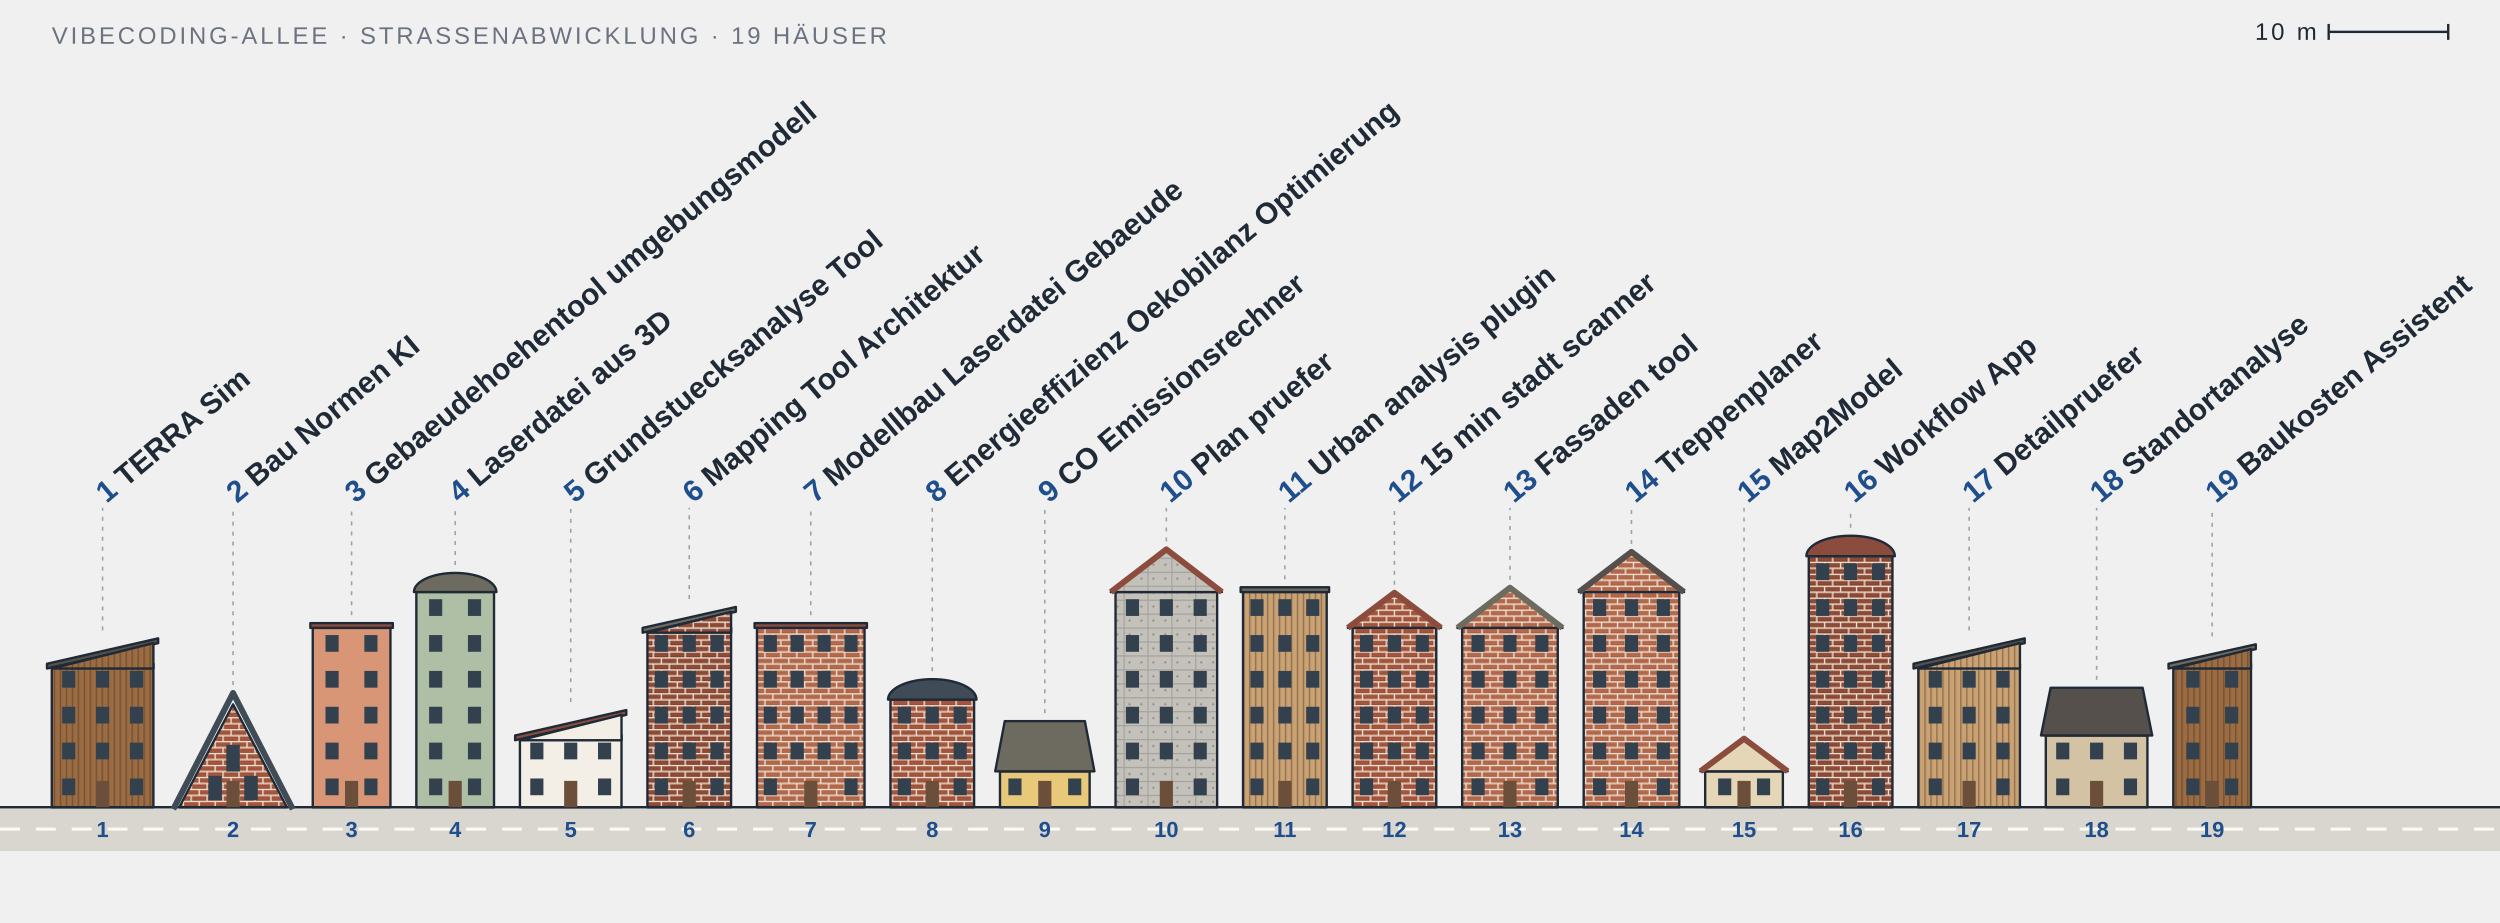
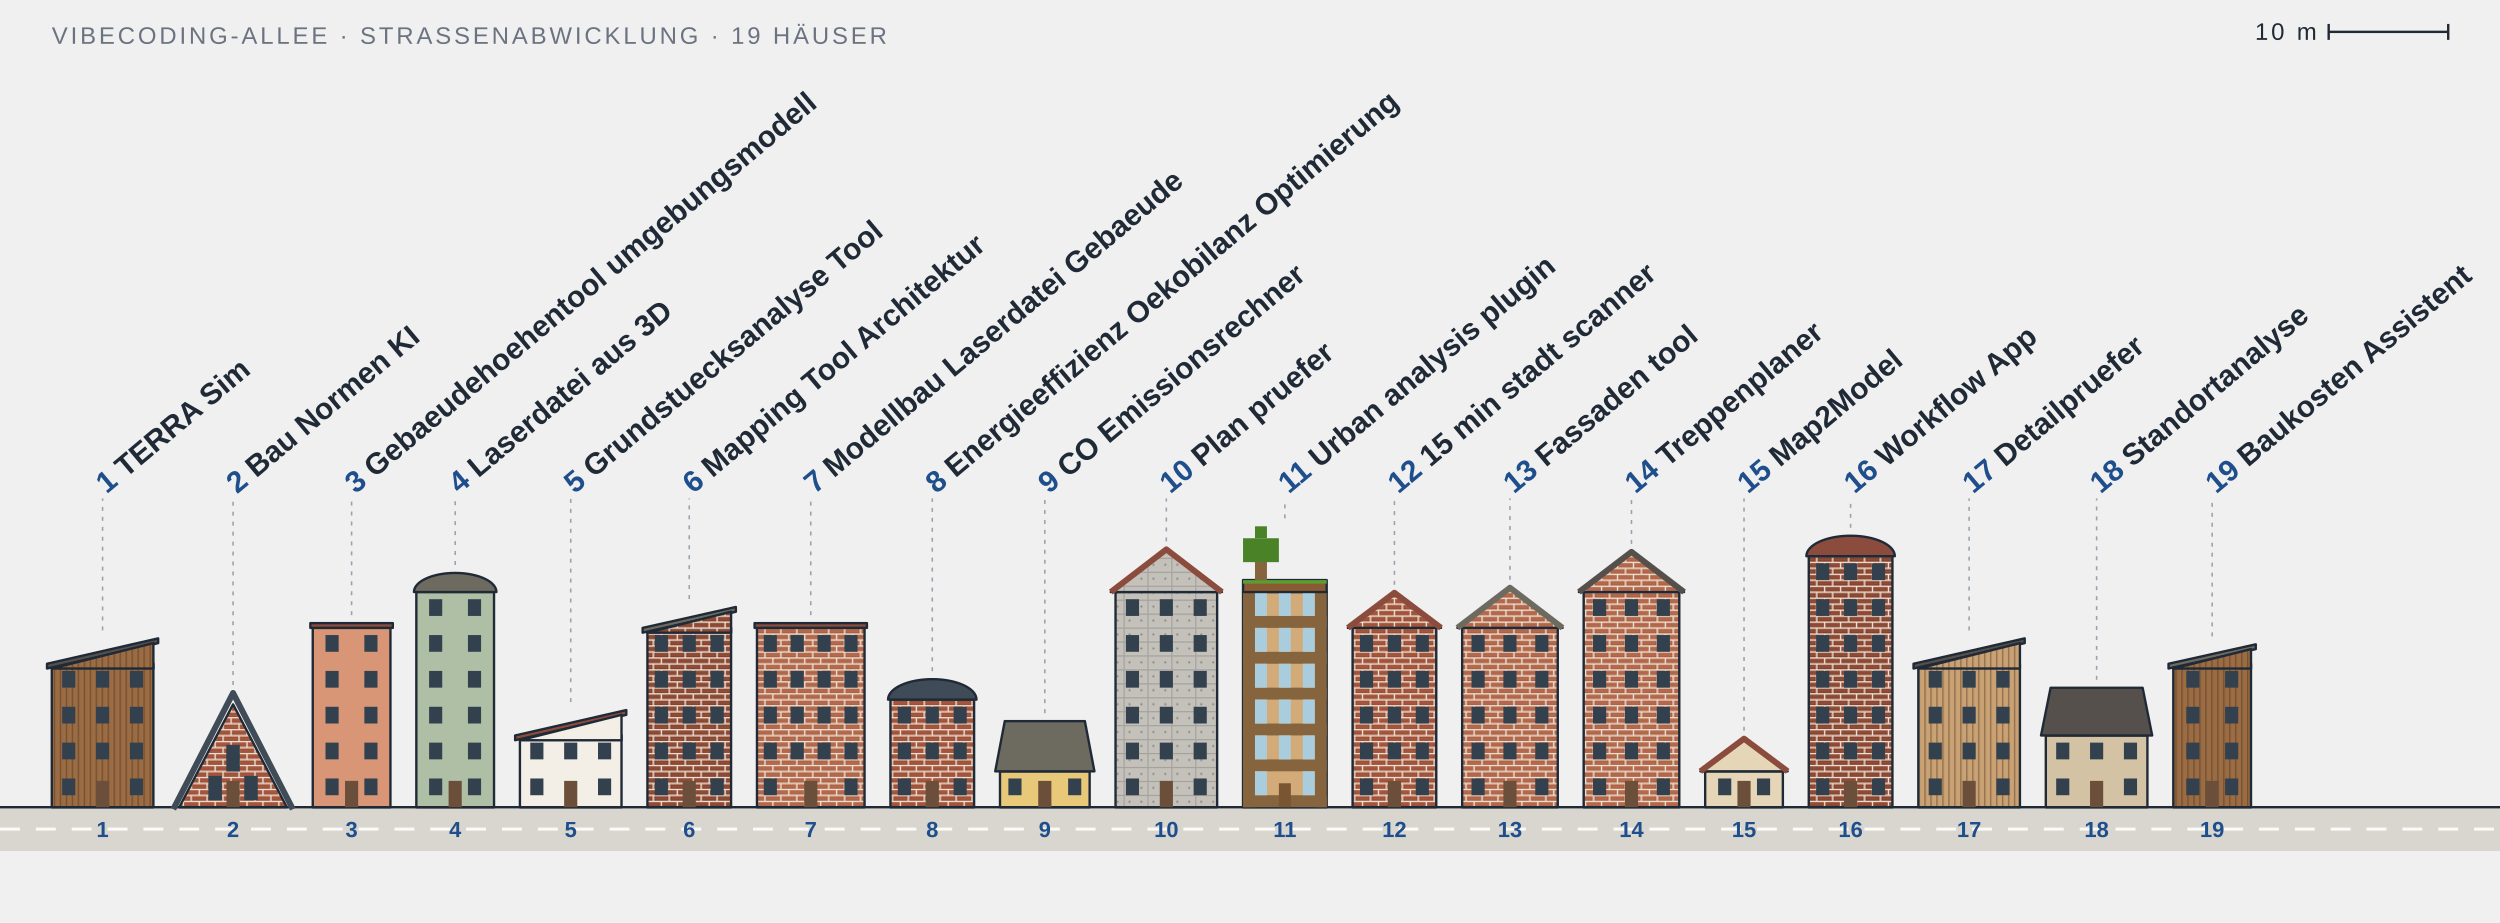
<svg xmlns="http://www.w3.org/2000/svg" viewBox="0 0 1255 463" width="1255" height="463" role="img" aria-label="Vibecoding-Allee: 19 Projekte als Häuser">
  <style>
  text { font-family: 'Barlow Semi Condensed', 'Arial Narrow', 'Helvetica Neue', Arial, sans-serif; fill: #1f2a36; }
  .ink { stroke: #1f2a36; stroke-width: 1.2; stroke-linejoin: round; }
  .roofline { fill: none; stroke-width: 3; stroke-linejoin: round; }
  .thin { stroke: #6b7280; stroke-width: 1; }
  .crane { stroke: #e0a526; stroke-width: 2.4; }
  .win { fill: #33414e; }
  .door { fill: #6b4f3a; }
  .street { fill: #d9d6cf; }
  .dash { stroke: #fbfaf6; stroke-width: 1.5; stroke-dasharray: 10 8; }
  .leader { stroke: #9aa3ad; stroke-width: 0.8; stroke-dasharray: 2 3; }
  .label { font-size: 15px; font-weight: 600; }
  .num { fill: #1f4e8c; font-weight: 700; }
  .plate { font-size: 11px; font-weight: 700; fill: #1f4e8c; }
  .meta { font-size: 12px; letter-spacing: 0.12em; fill: #6b7280; }
  .paper { fill: #ffffff; }
  .zig { fill: none; stroke: #1f2a36; stroke-width: 1; stroke-linejoin: round; }
  .floors { font-size: 10px; font-weight: 700; fill: #1f2a36; }
  @media (prefers-color-scheme: dark) {
    .paper { fill: #0d1117; }
    .zig { stroke: #e8e3d8; }
    .floors { fill: #e8e3d8; }
    text { fill: #e8e3d8; }
    .ink { stroke: #e8e3d8; }
    .street { fill: #2c3138; }
    .dash { stroke: #8b939c; }
    .num, .plate { fill: #8fb4e8; }
    .meta { fill: #9aa3ad; }
  }
</style>
  <defs>
    <pattern id="f-holz-9b6c43" width="3" height="10" patternUnits="userSpaceOnUse">
      <rect width="3" height="10" fill="#9b6c43" />
      <path d="M.4 0V10" stroke="#3b2a1a" stroke-opacity=".45" stroke-width=".6" />
    </pattern>
    <pattern id="f-klinker-a3563d" width="8" height="6" patternUnits="userSpaceOnUse">
      <rect width="8" height="6" fill="#a3563d" />
      <path d="M0 .3H8M0 3.3H8M4 .3V3.3M0 3.3V6M8 3.3V6" stroke="#eadfd2" stroke-width=".7" fill="none" />
    </pattern>
    <pattern id="f-klinker-8e4b36" width="8" height="6" patternUnits="userSpaceOnUse">
      <rect width="8" height="6" fill="#8e4b36" />
      <path d="M0 .3H8M0 3.3H8M4 .3V3.3M0 3.3V6M8 3.3V6" stroke="#eadfd2" stroke-width=".7" fill="none" />
    </pattern>
    <pattern id="f-klinker-b4694c" width="8" height="6" patternUnits="userSpaceOnUse">
      <rect width="8" height="6" fill="#b4694c" />
      <path d="M0 .3H8M0 3.3H8M4 .3V3.3M0 3.3V6M8 3.3V6" stroke="#eadfd2" stroke-width=".7" fill="none" />
    </pattern>
    <pattern id="f-beton-c4c1ba" width="12" height="7" patternUnits="userSpaceOnUse">
      <rect width="12" height="7" fill="#c4c1ba" />
      <path d="M0 .3H12M.3 0V7" stroke="#6b6b6b" stroke-opacity=".35" stroke-width=".6" fill="none" />
      <circle cx="3" cy="3.5" r=".55" fill="#555" fill-opacity=".5" />
      <circle cx="9" cy="3.5" r=".55" fill="#555" fill-opacity=".5" />
    </pattern>
    <pattern id="f-holz-c9a173" width="3" height="10" patternUnits="userSpaceOnUse">
      <rect width="3" height="10" fill="#c9a173" />
      <path d="M.4 0V10" stroke="#3b2a1a" stroke-opacity=".45" stroke-width=".6" />
    </pattern>
  </defs>
  <text class="meta" x="26" y="22">VIBECODING-ALLEE · STRASSENABWICKLUNG · 19 HÄUSER</text>
  <g class="meta">
    <line class="ink" x1="1169" y1="16" x2="1229" y2="16" />
    <line class="ink" x1="1169" y1="12" x2="1169" y2="20" />
    <line class="ink" x1="1229" y1="12" x2="1229" y2="20" />
    <text x="1163" y="20" text-anchor="end">10 m</text>
  </g>
  <rect class="street" x="0" y="405.2" width="1255" height="22" />
  <line class="ink" x1="0" y1="405.2" x2="1255" y2="405.2" />
  <line class="dash" x1="0" y1="416.2" x2="1255" y2="416.2" />
  <a href="https://github.com/Jade-HS-Vibecoding-WPK/TERRA-Sim">
    <g>
      <rect class="ink" x="26" y="333.2" width="51" height="72" fill="url(#f-holz-9b6c43)" />
      <rect class="win" x="31.2" y="390.8" width="6.6" height="8.4" />
      <rect class="win" x="65.2" y="390.8" width="6.6" height="8.4" />
      <rect class="win" x="31.2" y="372.8" width="6.6" height="8.4" />
      <rect class="win" x="48.2" y="372.8" width="6.6" height="8.4" />
      <rect class="win" x="65.2" y="372.8" width="6.6" height="8.4" />
      <rect class="win" x="31.2" y="354.8" width="6.6" height="8.4" />
      <rect class="win" x="48.2" y="354.8" width="6.6" height="8.4" />
      <rect class="win" x="65.2" y="354.8" width="6.6" height="8.4" />
      <rect class="win" x="31.2" y="336.8" width="6.6" height="8.4" />
      <rect class="win" x="48.2" y="336.8" width="6.6" height="8.4" />
      <rect class="win" x="65.2" y="336.8" width="6.6" height="8.4" />
      <rect class="door" x="48.2" y="392" width="6.6" height="13.2" />
      <polygon class="ink" points="23.6,333.2 79.4,320.45 79.4,322.85 23.6,335.6" fill="#55504b" />
      <polygon class="ink" points="26,335.6 77,322.85 77,335.6" fill="url(#f-holz-9b6c43)" />
-       <line class="leader" x1="51.5" y1="316.45" x2="51.5" y2="254.94" />
-       <text class="label" transform="translate(53.5,252.94) rotate(-40)">
+       <line class="leader" x1="51.5" y1="316.45" x2="51.5" y2="250.2" />
+       <text class="label" transform="translate(53.5,248.2) rotate(-40)">
        <tspan class="num">1</tspan> TERRA Sim</text>
      <text class="plate" x="51.5" y="420.2" text-anchor="middle">1</text>
    </g>
  </a>
  <a href="https://github.com/Jade-HS-Vibecoding-WPK/Bau-Normen-KI">
    <g>
      <polygon class="ink" points="90,405.2 117,353.6 144,405.2" fill="url(#f-klinker-a3563d)" />
      <polygon class="win" points="104.6,401.7 111.4,401.7 111.4,389.5 104.6,389.5" />
      <polygon class="win" points="122.6,401.7 129.4,401.7 129.4,389.5 122.6,389.5" />
      <polygon class="win" points="113.6,387.3 120.4,387.3 120.4,373.9 113.6,373.9" />
      <rect class="door" x="113.7" y="392" width="6.6" height="13.2" />
      <polyline class="roofline" points="87,406.2 117,347.867 147,406.2" stroke="#3f4b56" />
-       <line class="leader" x1="117" y1="343.867" x2="117" y2="254.94" />
-       <text class="label" transform="translate(119,252.94) rotate(-40)">
+       <line class="leader" x1="117" y1="343.867" x2="117" y2="250.2" />
+       <text class="label" transform="translate(119,248.2) rotate(-40)">
        <tspan class="num">2</tspan> Bau Normen KI</text>
      <text class="plate" x="117" y="420.2" text-anchor="middle">2</text>
    </g>
  </a>
  <a href="https://github.com/Jade-HS-Vibecoding-WPK/gebaeudehoehentool-umgebungsmodell">
    <g>
      <rect class="ink" x="157" y="315.2" width="39" height="90" fill="#d99677" />
      <rect class="win" x="163.4" y="390.8" width="6.6" height="8.4" />
      <rect class="win" x="182.9" y="390.8" width="6.6" height="8.4" />
      <rect class="win" x="163.4" y="372.8" width="6.6" height="8.4" />
      <rect class="win" x="182.9" y="372.8" width="6.6" height="8.4" />
      <rect class="win" x="163.4" y="354.8" width="6.6" height="8.4" />
      <rect class="win" x="182.9" y="354.8" width="6.6" height="8.4" />
      <rect class="win" x="163.4" y="336.8" width="6.6" height="8.4" />
      <rect class="win" x="182.9" y="336.8" width="6.6" height="8.4" />
      <rect class="win" x="163.4" y="318.8" width="6.6" height="8.4" />
      <rect class="win" x="182.9" y="318.8" width="6.6" height="8.4" />
      <rect class="door" x="173.2" y="392" width="6.6" height="13.2" />
      <rect class="ink" x="155.8" y="312.8" width="41.4" height="2.4" fill="#8b4c3d" />
-       <line class="leader" x1="176.5" y1="308.8" x2="176.5" y2="254.94" />
-       <text class="label" transform="translate(178.5,252.94) rotate(-40)">
+       <line class="leader" x1="176.5" y1="308.8" x2="176.5" y2="250.2" />
+       <text class="label" transform="translate(178.5,248.2) rotate(-40)">
        <tspan class="num">3</tspan> Gebaeudehoehentool umgebungsmodell</text>
      <text class="plate" x="176.5" y="420.2" text-anchor="middle">3</text>
    </g>
  </a>
  <a href="https://github.com/Jade-HS-Vibecoding-WPK/laserdatei-aus-3D">
    <g>
      <rect class="ink" x="209" y="297.2" width="39" height="108" fill="#aebfa5" />
      <rect class="win" x="215.4" y="390.8" width="6.6" height="8.4" />
      <rect class="win" x="234.9" y="390.8" width="6.6" height="8.4" />
      <rect class="win" x="215.4" y="372.8" width="6.6" height="8.4" />
      <rect class="win" x="234.9" y="372.8" width="6.6" height="8.4" />
      <rect class="win" x="215.4" y="354.8" width="6.6" height="8.4" />
      <rect class="win" x="234.9" y="354.8" width="6.6" height="8.4" />
      <rect class="win" x="215.4" y="336.8" width="6.6" height="8.4" />
      <rect class="win" x="234.9" y="336.8" width="6.6" height="8.4" />
      <rect class="win" x="215.4" y="318.8" width="6.6" height="8.4" />
      <rect class="win" x="234.9" y="318.8" width="6.6" height="8.4" />
      <rect class="win" x="215.4" y="300.8" width="6.6" height="8.4" />
      <rect class="win" x="234.9" y="300.8" width="6.6" height="8.4" />
      <rect class="door" x="225.2" y="392" width="6.6" height="13.2" />
      <path class="ink" d="M207.8,297.2 A20.7,9.585 0 0 1 249.2,297.2 Z" fill="#6d6a5f" />
-       <line class="leader" x1="228.5" y1="283.615" x2="228.5" y2="254.94" />
-       <text class="label" transform="translate(230.5,252.94) rotate(-40)">
+       <line class="leader" x1="228.5" y1="283.615" x2="228.5" y2="250.2" />
+       <text class="label" transform="translate(230.5,248.2) rotate(-40)">
        <tspan class="num">4</tspan> Laserdatei aus 3D</text>
      <text class="plate" x="228.5" y="420.2" text-anchor="middle">4</text>
    </g>
  </a>
  <a href="https://github.com/Jade-HS-Vibecoding-WPK/Grundstuecksanalyse-Tool">
    <g>
      <rect class="ink" x="261" y="369.2" width="51" height="36" fill="#f3efe6" />
      <rect class="win" x="266.2" y="390.8" width="6.6" height="8.4" />
      <rect class="win" x="300.2" y="390.8" width="6.6" height="8.4" />
      <rect class="win" x="266.2" y="372.8" width="6.6" height="8.4" />
      <rect class="win" x="283.2" y="372.8" width="6.6" height="8.4" />
      <rect class="win" x="300.2" y="372.8" width="6.6" height="8.4" />
      <rect class="door" x="283.2" y="392" width="6.6" height="13.2" />
      <polygon class="ink" points="258.6,369.2 314.4,356.45 314.4,358.85 258.6,371.6" fill="#8b4c3d" />
      <polygon class="ink" points="261,371.6 312,358.85 312,371.6" fill="#f3efe6" />
-       <line class="leader" x1="286.5" y1="352.45" x2="286.5" y2="254.94" />
-       <text class="label" transform="translate(288.5,252.94) rotate(-40)">
+       <line class="leader" x1="286.5" y1="352.45" x2="286.5" y2="250.2" />
+       <text class="label" transform="translate(288.5,248.2) rotate(-40)">
        <tspan class="num">5</tspan> Grundstuecksanalyse Tool</text>
      <text class="plate" x="286.5" y="420.2" text-anchor="middle">5</text>
    </g>
  </a>
  <a href="https://github.com/Jade-HS-Vibecoding-WPK/Mapping-Tool-Architektur">
    <g>
      <rect class="ink" x="325" y="315.2" width="42" height="90" fill="url(#f-klinker-8e4b36)" />
      <rect class="win" x="328.7" y="390.8" width="6.6" height="8.4" />
      <rect class="win" x="356.7" y="390.8" width="6.6" height="8.4" />
      <rect class="win" x="328.7" y="372.8" width="6.6" height="8.4" />
      <rect class="win" x="342.7" y="372.8" width="6.6" height="8.4" />
      <rect class="win" x="356.7" y="372.8" width="6.6" height="8.4" />
      <rect class="win" x="328.7" y="354.8" width="6.6" height="8.4" />
      <rect class="win" x="342.7" y="354.8" width="6.6" height="8.4" />
      <rect class="win" x="356.7" y="354.8" width="6.6" height="8.4" />
      <rect class="win" x="328.7" y="336.8" width="6.6" height="8.4" />
      <rect class="win" x="342.7" y="336.8" width="6.6" height="8.4" />
      <rect class="win" x="356.7" y="336.8" width="6.6" height="8.4" />
      <rect class="win" x="328.7" y="318.8" width="6.6" height="8.4" />
      <rect class="win" x="342.7" y="318.8" width="6.6" height="8.4" />
      <rect class="win" x="356.7" y="318.8" width="6.6" height="8.4" />
      <rect class="door" x="342.7" y="392" width="6.6" height="13.2" />
      <polygon class="ink" points="322.6,315.2 369.4,304.7 369.4,307.1 322.6,317.6" fill="#6d6a5f" />
      <polygon class="ink" points="325,317.6 367,307.1 367,317.6" fill="url(#f-klinker-8e4b36)" />
-       <line class="leader" x1="346" y1="300.7" x2="346" y2="254.94" />
-       <text class="label" transform="translate(348,252.94) rotate(-40)">
+       <line class="leader" x1="346" y1="300.7" x2="346" y2="250.2" />
+       <text class="label" transform="translate(348,248.2) rotate(-40)">
        <tspan class="num">6</tspan> Mapping Tool Architektur</text>
      <text class="plate" x="346" y="420.2" text-anchor="middle">6</text>
    </g>
  </a>
  <a href="https://github.com/Jade-HS-Vibecoding-WPK/Modellbau-Laserdatei-Gebaeude">
    <g>
      <rect class="ink" x="380" y="315.2" width="54" height="90" fill="url(#f-klinker-b4694c)" />
      <rect class="win" x="383.4" y="390.8" width="6.6" height="8.4" />
      <rect class="win" x="423.9" y="390.8" width="6.6" height="8.4" />
      <rect class="win" x="383.4" y="372.8" width="6.6" height="8.4" />
      <rect class="win" x="396.9" y="372.8" width="6.6" height="8.4" />
      <rect class="win" x="410.4" y="372.8" width="6.6" height="8.4" />
      <rect class="win" x="423.9" y="372.8" width="6.6" height="8.4" />
      <rect class="win" x="383.4" y="354.8" width="6.6" height="8.4" />
      <rect class="win" x="396.9" y="354.8" width="6.6" height="8.4" />
      <rect class="win" x="410.4" y="354.8" width="6.6" height="8.4" />
      <rect class="win" x="423.9" y="354.8" width="6.6" height="8.4" />
      <rect class="win" x="383.4" y="336.8" width="6.6" height="8.4" />
      <rect class="win" x="396.9" y="336.8" width="6.6" height="8.4" />
      <rect class="win" x="410.4" y="336.8" width="6.6" height="8.4" />
      <rect class="win" x="423.9" y="336.8" width="6.6" height="8.4" />
      <rect class="win" x="383.4" y="318.8" width="6.6" height="8.4" />
      <rect class="win" x="396.9" y="318.8" width="6.6" height="8.4" />
      <rect class="win" x="410.4" y="318.8" width="6.6" height="8.4" />
      <rect class="win" x="423.9" y="318.8" width="6.6" height="8.4" />
      <rect class="door" x="403.7" y="392" width="6.6" height="13.2" />
      <rect class="ink" x="378.8" y="312.8" width="56.4" height="2.4" fill="#8b4c3d" />
-       <line class="leader" x1="407" y1="308.8" x2="407" y2="254.94" />
-       <text class="label" transform="translate(409,252.94) rotate(-40)">
+       <line class="leader" x1="407" y1="308.8" x2="407" y2="250.2" />
+       <text class="label" transform="translate(409,248.2) rotate(-40)">
        <tspan class="num">7</tspan> Modellbau Laserdatei Gebaeude</text>
      <text class="plate" x="407" y="420.2" text-anchor="middle">7</text>
    </g>
  </a>
  <a href="https://github.com/Jade-HS-Vibecoding-WPK/Energieeffizienz-Oekobilanz-Optimierung">
    <g>
      <rect class="ink" x="447" y="351.2" width="42" height="54" fill="url(#f-klinker-a3563d)" />
      <rect class="win" x="450.7" y="390.8" width="6.6" height="8.4" />
      <rect class="win" x="478.7" y="390.8" width="6.6" height="8.4" />
      <rect class="win" x="450.7" y="372.8" width="6.6" height="8.4" />
      <rect class="win" x="464.7" y="372.8" width="6.6" height="8.4" />
      <rect class="win" x="478.7" y="372.8" width="6.6" height="8.4" />
      <rect class="win" x="450.7" y="354.8" width="6.6" height="8.4" />
      <rect class="win" x="464.7" y="354.8" width="6.6" height="8.4" />
      <rect class="win" x="478.7" y="354.8" width="6.6" height="8.4" />
      <rect class="door" x="464.7" y="392" width="6.6" height="13.2" />
      <path class="ink" d="M445.8,351.2 A22.2,10.26 0 0 1 490.2,351.2 Z" fill="#3f4b56" />
-       <line class="leader" x1="468" y1="336.94" x2="468" y2="254.94" />
-       <text class="label" transform="translate(470,252.94) rotate(-40)">
+       <line class="leader" x1="468" y1="336.94" x2="468" y2="250.2" />
+       <text class="label" transform="translate(470,248.2) rotate(-40)">
        <tspan class="num">8</tspan> Energieeffizienz Oekobilanz Optimierung</text>
      <text class="plate" x="468" y="420.2" text-anchor="middle">8</text>
    </g>
  </a>
  <a href="https://github.com/Jade-HS-Vibecoding-WPK/CO-Emissionsrechner">
    <g>
      <rect class="ink" x="502" y="387.2" width="45" height="18" fill="#e8c97a" />
      <rect class="win" x="506.2" y="390.8" width="6.6" height="8.4" />
      <rect class="win" x="536.2" y="390.8" width="6.6" height="8.4" />
      <rect class="door" x="521.2" y="392" width="6.6" height="13.2" />
      <polygon class="ink" points="499.6,387.2 504.4,362 544.6,362 549.4,387.2" fill="#6d6a5f" />
-       <line class="leader" x1="524.5" y1="358" x2="524.5" y2="254.94" />
-       <text class="label" transform="translate(526.5,252.94) rotate(-40)">
+       <line class="leader" x1="524.5" y1="358" x2="524.5" y2="250.2" />
+       <text class="label" transform="translate(526.5,248.2) rotate(-40)">
        <tspan class="num">9</tspan> CO Emissionsrechner</text>
      <text class="plate" x="524.5" y="420.2" text-anchor="middle">9</text>
    </g>
  </a>
  <a href="https://github.com/Jade-HS-Vibecoding-WPK/plan-pruefer">
    <g>
      <rect class="ink" x="560" y="297.2" width="51" height="108" fill="url(#f-beton-c4c1ba)" />
      <rect class="win" x="565.2" y="390.8" width="6.6" height="8.4" />
      <rect class="win" x="599.2" y="390.8" width="6.6" height="8.4" />
      <rect class="win" x="565.2" y="372.8" width="6.6" height="8.4" />
      <rect class="win" x="582.2" y="372.8" width="6.6" height="8.4" />
      <rect class="win" x="599.2" y="372.8" width="6.6" height="8.4" />
      <rect class="win" x="565.2" y="354.8" width="6.6" height="8.4" />
      <rect class="win" x="582.2" y="354.8" width="6.6" height="8.4" />
      <rect class="win" x="599.2" y="354.8" width="6.6" height="8.4" />
      <rect class="win" x="565.2" y="336.8" width="6.6" height="8.4" />
      <rect class="win" x="582.2" y="336.8" width="6.6" height="8.4" />
      <rect class="win" x="599.2" y="336.8" width="6.6" height="8.4" />
      <rect class="win" x="565.2" y="318.8" width="6.6" height="8.4" />
      <rect class="win" x="582.2" y="318.8" width="6.6" height="8.4" />
      <rect class="win" x="599.2" y="318.8" width="6.6" height="8.4" />
      <rect class="win" x="565.2" y="300.8" width="6.6" height="8.4" />
      <rect class="win" x="582.2" y="300.8" width="6.6" height="8.4" />
      <rect class="win" x="599.2" y="300.8" width="6.6" height="8.4" />
      <rect class="door" x="582.2" y="392" width="6.6" height="13.2" />
      <polygon class="ink" points="557.6,297.2 585.5,275.78 613.4,297.2" fill="url(#f-beton-c4c1ba)" />
      <polyline class="roofline" points="557.6,297.2 585.5,275.78 613.4,297.2" stroke="#8b4c3d" />
-       <line class="leader" x1="585.5" y1="271.78" x2="585.5" y2="254.94" />
-       <text class="label" transform="translate(587.5,252.94) rotate(-40)">
+       <line class="leader" x1="585.5" y1="271.78" x2="585.5" y2="250.2" />
+       <text class="label" transform="translate(587.5,248.2) rotate(-40)">
        <tspan class="num">10</tspan> Plan pruefer</text>
      <text class="plate" x="585.5" y="420.2" text-anchor="middle">10</text>
    </g>
  </a>
  <a href="https://github.com/Jade-HS-Vibecoding-WPK/urban-analysis-plugin">
    <g>
-       <rect class="ink" x="624" y="297.2" width="42" height="108" fill="url(#f-holz-c9a173)" />
-       <rect class="win" x="627.7" y="390.8" width="6.6" height="8.4" />
-       <rect class="win" x="655.7" y="390.8" width="6.6" height="8.4" />
-       <rect class="win" x="627.7" y="372.8" width="6.6" height="8.4" />
-       <rect class="win" x="641.7" y="372.8" width="6.6" height="8.4" />
-       <rect class="win" x="655.7" y="372.8" width="6.6" height="8.4" />
-       <rect class="win" x="627.7" y="354.8" width="6.6" height="8.4" />
-       <rect class="win" x="641.7" y="354.8" width="6.6" height="8.4" />
-       <rect class="win" x="655.7" y="354.8" width="6.6" height="8.4" />
-       <rect class="win" x="627.7" y="336.8" width="6.6" height="8.4" />
-       <rect class="win" x="641.7" y="336.8" width="6.6" height="8.4" />
-       <rect class="win" x="655.7" y="336.8" width="6.6" height="8.4" />
-       <rect class="win" x="627.7" y="318.8" width="6.6" height="8.4" />
-       <rect class="win" x="641.7" y="318.8" width="6.6" height="8.4" />
-       <rect class="win" x="655.7" y="318.8" width="6.6" height="8.4" />
-       <rect class="win" x="627.7" y="300.8" width="6.6" height="8.4" />
-       <rect class="win" x="641.7" y="300.8" width="6.6" height="8.4" />
-       <rect class="win" x="655.7" y="300.8" width="6.6" height="8.4" />
-       <rect class="door" x="641.7" y="392" width="6.6" height="13.2" />
-       <rect class="ink" x="622.8" y="294.8" width="44.4" height="2.4" fill="#6d6a5f" />
-       <line class="leader" x1="645" y1="290.8" x2="645" y2="254.94" />
-       <text class="label" transform="translate(647,252.94) rotate(-40)">
+       <rect class="ink" x="624" y="297.2" width="42" height="108" fill="#d2ab78" />
+       <rect x="624" y="399.2" width="42" height="6" fill="#86643d" />
+       <rect x="624" y="381.2" width="42" height="6" fill="#86643d" />
+       <rect x="624" y="363.2" width="42" height="6" fill="#86643d" />
+       <rect x="624" y="345.2" width="42" height="6" fill="#86643d" />
+       <rect x="624" y="327.2" width="42" height="6" fill="#86643d" />
+       <rect x="624" y="309.2" width="42" height="6" fill="#86643d" />
+       <rect x="624" y="297.2" width="6" height="108" fill="#86643d" />
+       <rect x="660" y="297.2" width="6" height="108" fill="#86643d" />
+       <rect x="630" y="387.2" width="6" height="12" fill="#a9cddd" />
+       <rect x="654" y="387.2" width="6" height="12" fill="#a9cddd" />
+       <rect x="630" y="369.2" width="6" height="12" fill="#a9cddd" />
+       <rect x="642" y="369.2" width="6" height="12" fill="#a9cddd" />
+       <rect x="654" y="369.2" width="6" height="12" fill="#a9cddd" />
+       <rect x="630" y="351.2" width="6" height="12" fill="#a9cddd" />
+       <rect x="642" y="351.2" width="6" height="12" fill="#a9cddd" />
+       <rect x="654" y="351.2" width="6" height="12" fill="#a9cddd" />
+       <rect x="630" y="333.2" width="6" height="12" fill="#a9cddd" />
+       <rect x="642" y="333.2" width="6" height="12" fill="#a9cddd" />
+       <rect x="654" y="333.2" width="6" height="12" fill="#a9cddd" />
+       <rect x="630" y="315.2" width="6" height="12" fill="#a9cddd" />
+       <rect x="642" y="315.2" width="6" height="12" fill="#a9cddd" />
+       <rect x="654" y="315.2" width="6" height="12" fill="#a9cddd" />
+       <rect x="630" y="297.2" width="6" height="12" fill="#a9cddd" />
+       <rect x="642" y="297.2" width="6" height="12" fill="#a9cddd" />
+       <rect x="654" y="297.2" width="6" height="12" fill="#a9cddd" />
+       <rect x="642" y="393.2" width="6" height="12" fill="#7a5533" />
+       <rect class="ink" x="624" y="291.2" width="42" height="6" fill="#8a5a32" />
+       <rect x="624" y="291.2" width="42" height="1.8" fill="#5c9c33" />
+       <rect x="630" y="279.2" width="6" height="12" fill="#86643d" />
+       <rect x="624" y="270.2" width="18" height="12" fill="#4a8228" />
+       <rect x="630" y="264.2" width="6" height="6" fill="#4a8228" />
+       <line class="leader" x1="645" y1="260.2" x2="645" y2="250.2" />
+       <text class="label" transform="translate(647,248.2) rotate(-40)">
        <tspan class="num">11</tspan> Urban analysis plugin</text>
      <text class="plate" x="645" y="420.2" text-anchor="middle">11</text>
    </g>
  </a>
  <a href="https://github.com/Jade-HS-Vibecoding-WPK/15-min-stadt-scanner">
    <g>
      <rect class="ink" x="679" y="315.2" width="42" height="90" fill="url(#f-klinker-a3563d)" />
      <rect class="win" x="682.7" y="390.8" width="6.6" height="8.4" />
      <rect class="win" x="710.7" y="390.8" width="6.6" height="8.4" />
      <rect class="win" x="682.7" y="372.8" width="6.6" height="8.4" />
      <rect class="win" x="696.7" y="372.8" width="6.6" height="8.4" />
      <rect class="win" x="710.7" y="372.8" width="6.6" height="8.4" />
      <rect class="win" x="682.7" y="354.8" width="6.6" height="8.4" />
      <rect class="win" x="696.7" y="354.8" width="6.6" height="8.4" />
      <rect class="win" x="710.7" y="354.8" width="6.6" height="8.4" />
      <rect class="win" x="682.7" y="336.8" width="6.6" height="8.4" />
      <rect class="win" x="696.7" y="336.8" width="6.6" height="8.4" />
      <rect class="win" x="710.7" y="336.8" width="6.6" height="8.4" />
      <rect class="win" x="682.7" y="318.8" width="6.6" height="8.4" />
      <rect class="win" x="696.7" y="318.8" width="6.6" height="8.4" />
      <rect class="win" x="710.7" y="318.8" width="6.6" height="8.4" />
      <rect class="door" x="696.7" y="392" width="6.6" height="13.2" />
      <polygon class="ink" points="676.6,315.2 700,297.56 723.4,315.2" fill="url(#f-klinker-a3563d)" />
      <polyline class="roofline" points="676.6,315.2 700,297.56 723.4,315.2" stroke="#8b4c3d" />
-       <line class="leader" x1="700" y1="293.56" x2="700" y2="254.94" />
-       <text class="label" transform="translate(702,252.94) rotate(-40)">
+       <line class="leader" x1="700" y1="293.56" x2="700" y2="250.2" />
+       <text class="label" transform="translate(702,248.2) rotate(-40)">
        <tspan class="num">12</tspan> 15 min stadt scanner</text>
      <text class="plate" x="700" y="420.2" text-anchor="middle">12</text>
    </g>
  </a>
  <a href="https://github.com/Jade-HS-Vibecoding-WPK/fassaden-tool">
    <g>
      <rect class="ink" x="734" y="315.2" width="48" height="90" fill="url(#f-klinker-b4694c)" />
      <rect class="win" x="738.7" y="390.8" width="6.6" height="8.4" />
      <rect class="win" x="770.7" y="390.8" width="6.6" height="8.4" />
      <rect class="win" x="738.7" y="372.8" width="6.6" height="8.4" />
      <rect class="win" x="754.7" y="372.8" width="6.6" height="8.4" />
      <rect class="win" x="770.7" y="372.8" width="6.6" height="8.4" />
      <rect class="win" x="738.7" y="354.8" width="6.6" height="8.4" />
      <rect class="win" x="754.7" y="354.8" width="6.6" height="8.4" />
      <rect class="win" x="770.7" y="354.8" width="6.6" height="8.4" />
      <rect class="win" x="738.7" y="336.8" width="6.6" height="8.4" />
      <rect class="win" x="754.7" y="336.8" width="6.6" height="8.4" />
      <rect class="win" x="770.7" y="336.8" width="6.6" height="8.4" />
      <rect class="win" x="738.7" y="318.8" width="6.6" height="8.4" />
      <rect class="win" x="754.7" y="318.8" width="6.6" height="8.4" />
      <rect class="win" x="770.7" y="318.8" width="6.6" height="8.4" />
      <rect class="door" x="754.7" y="392" width="6.6" height="13.2" />
      <polygon class="ink" points="731.6,315.2 758,295.04 784.4,315.2" fill="url(#f-klinker-b4694c)" />
      <polyline class="roofline" points="731.6,315.2 758,295.04 784.4,315.2" stroke="#6d6a5f" />
-       <line class="leader" x1="758" y1="291.04" x2="758" y2="254.94" />
-       <text class="label" transform="translate(760,252.94) rotate(-40)">
+       <line class="leader" x1="758" y1="291.04" x2="758" y2="250.2" />
+       <text class="label" transform="translate(760,248.2) rotate(-40)">
        <tspan class="num">13</tspan> Fassaden tool</text>
      <text class="plate" x="758" y="420.2" text-anchor="middle">13</text>
    </g>
  </a>
  <a href="https://github.com/Jade-HS-Vibecoding-WPK/treppenplaner">
    <g>
      <rect class="ink" x="795" y="297.2" width="48" height="108" fill="url(#f-klinker-b4694c)" />
      <rect class="win" x="799.7" y="390.8" width="6.6" height="8.4" />
      <rect class="win" x="831.7" y="390.8" width="6.6" height="8.4" />
      <rect class="win" x="799.7" y="372.8" width="6.6" height="8.4" />
      <rect class="win" x="815.7" y="372.8" width="6.6" height="8.4" />
      <rect class="win" x="831.7" y="372.8" width="6.6" height="8.4" />
      <rect class="win" x="799.7" y="354.8" width="6.6" height="8.4" />
      <rect class="win" x="815.7" y="354.8" width="6.6" height="8.4" />
      <rect class="win" x="831.7" y="354.8" width="6.6" height="8.4" />
      <rect class="win" x="799.7" y="336.8" width="6.6" height="8.4" />
      <rect class="win" x="815.7" y="336.8" width="6.6" height="8.4" />
      <rect class="win" x="831.7" y="336.8" width="6.6" height="8.4" />
      <rect class="win" x="799.7" y="318.8" width="6.6" height="8.4" />
      <rect class="win" x="815.7" y="318.8" width="6.6" height="8.4" />
      <rect class="win" x="831.7" y="318.8" width="6.6" height="8.4" />
      <rect class="win" x="799.7" y="300.8" width="6.6" height="8.4" />
      <rect class="win" x="815.7" y="300.8" width="6.6" height="8.4" />
      <rect class="win" x="831.7" y="300.8" width="6.6" height="8.4" />
      <rect class="door" x="815.7" y="392" width="6.6" height="13.2" />
      <polygon class="ink" points="792.6,297.2 819,277.04 845.4,297.2" fill="url(#f-klinker-b4694c)" />
      <polyline class="roofline" points="792.6,297.2 819,277.04 845.4,297.2" stroke="#55504b" />
-       <line class="leader" x1="819" y1="273.04" x2="819" y2="254.94" />
-       <text class="label" transform="translate(821,252.94) rotate(-40)">
+       <line class="leader" x1="819" y1="273.04" x2="819" y2="250.2" />
+       <text class="label" transform="translate(821,248.2) rotate(-40)">
        <tspan class="num">14</tspan> Treppenplaner</text>
      <text class="plate" x="819" y="420.2" text-anchor="middle">14</text>
    </g>
  </a>
  <a href="https://github.com/Jade-HS-Vibecoding-WPK/Map2Model">
    <g>
      <rect class="ink" x="856" y="387.2" width="39" height="18" fill="#e6d6b8" />
      <rect class="win" x="862.5" y="390.8" width="6.6" height="8.4" />
      <rect class="win" x="882.0" y="390.8" width="6.6" height="8.4" />
      <rect class="door" x="872.2" y="392" width="6.6" height="13.2" />
      <polygon class="ink" points="853.6,387.2 875.5,370.82 897.4,387.2" fill="#e6d6b8" />
      <polyline class="roofline" points="853.6,387.2 875.5,370.82 897.4,387.2" stroke="#8b4c3d" />
-       <line class="leader" x1="875.5" y1="366.82" x2="875.5" y2="254.94" />
-       <text class="label" transform="translate(877.5,252.94) rotate(-40)">
+       <line class="leader" x1="875.5" y1="366.82" x2="875.5" y2="250.2" />
+       <text class="label" transform="translate(877.5,248.2) rotate(-40)">
        <tspan class="num">15</tspan> Map2Model</text>
      <text class="plate" x="875.5" y="420.2" text-anchor="middle">15</text>
    </g>
  </a>
  <a href="https://github.com/Jade-HS-Vibecoding-WPK/Workflow_App">
    <g>
      <rect class="ink" x="908" y="279.2" width="42" height="126" fill="url(#f-klinker-8e4b36)" />
      <rect class="win" x="911.7" y="390.8" width="6.6" height="8.4" />
      <rect class="win" x="939.7" y="390.8" width="6.6" height="8.4" />
      <rect class="win" x="911.7" y="372.8" width="6.6" height="8.4" />
      <rect class="win" x="925.7" y="372.8" width="6.6" height="8.4" />
      <rect class="win" x="939.7" y="372.8" width="6.6" height="8.4" />
      <rect class="win" x="911.7" y="354.8" width="6.6" height="8.4" />
      <rect class="win" x="925.7" y="354.8" width="6.6" height="8.4" />
      <rect class="win" x="939.7" y="354.8" width="6.6" height="8.4" />
      <rect class="win" x="911.7" y="336.8" width="6.6" height="8.4" />
      <rect class="win" x="925.7" y="336.8" width="6.6" height="8.4" />
      <rect class="win" x="939.7" y="336.8" width="6.6" height="8.4" />
      <rect class="win" x="911.7" y="318.8" width="6.6" height="8.4" />
      <rect class="win" x="925.7" y="318.8" width="6.6" height="8.4" />
      <rect class="win" x="939.7" y="318.8" width="6.6" height="8.4" />
      <rect class="win" x="911.7" y="300.8" width="6.6" height="8.4" />
      <rect class="win" x="925.7" y="300.8" width="6.6" height="8.4" />
      <rect class="win" x="939.7" y="300.8" width="6.6" height="8.4" />
      <rect class="win" x="911.7" y="282.8" width="6.6" height="8.4" />
      <rect class="win" x="925.7" y="282.8" width="6.6" height="8.4" />
      <rect class="win" x="939.7" y="282.8" width="6.6" height="8.4" />
      <rect class="door" x="925.7" y="392" width="6.6" height="13.2" />
      <path class="ink" d="M906.8,279.2 A22.2,10.26 0 0 1 951.2,279.2 Z" fill="#8b4c3d" />
-       <line class="leader" x1="929" y1="264.94" x2="929" y2="254.94" />
-       <text class="label" transform="translate(931,252.94) rotate(-40)">
+       <line class="leader" x1="929" y1="264.94" x2="929" y2="250.2" />
+       <text class="label" transform="translate(931,248.2) rotate(-40)">
        <tspan class="num">16</tspan> Workflow App</text>
      <text class="plate" x="929" y="420.2" text-anchor="middle">16</text>
    </g>
  </a>
  <a href="https://github.com/Jade-HS-Vibecoding-WPK/Detailpruefer">
    <g>
      <rect class="ink" x="963" y="333.2" width="51" height="72" fill="url(#f-holz-c9a173)" />
      <rect class="win" x="968.2" y="390.8" width="6.6" height="8.4" />
      <rect class="win" x="1002.2" y="390.8" width="6.6" height="8.4" />
      <rect class="win" x="968.2" y="372.8" width="6.6" height="8.4" />
      <rect class="win" x="985.2" y="372.8" width="6.6" height="8.4" />
      <rect class="win" x="1002.2" y="372.8" width="6.6" height="8.4" />
      <rect class="win" x="968.2" y="354.8" width="6.6" height="8.4" />
      <rect class="win" x="985.2" y="354.8" width="6.6" height="8.4" />
      <rect class="win" x="1002.2" y="354.8" width="6.6" height="8.4" />
      <rect class="win" x="968.2" y="336.8" width="6.6" height="8.4" />
      <rect class="win" x="985.2" y="336.8" width="6.6" height="8.4" />
      <rect class="win" x="1002.2" y="336.8" width="6.6" height="8.4" />
      <rect class="door" x="985.2" y="392" width="6.6" height="13.2" />
      <polygon class="ink" points="960.6,333.2 1016.4,320.45 1016.4,322.85 960.6,335.6" fill="#55504b" />
      <polygon class="ink" points="963,335.6 1014,322.85 1014,335.6" fill="url(#f-holz-c9a173)" />
-       <line class="leader" x1="988.5" y1="316.45" x2="988.5" y2="254.94" />
-       <text class="label" transform="translate(990.5,252.94) rotate(-40)">
+       <line class="leader" x1="988.5" y1="316.45" x2="988.5" y2="250.2" />
+       <text class="label" transform="translate(990.5,248.2) rotate(-40)">
        <tspan class="num">17</tspan> Detailpruefer</text>
      <text class="plate" x="988.5" y="420.2" text-anchor="middle">17</text>
    </g>
  </a>
  <a href="https://github.com/Jade-HS-Vibecoding-WPK/Standortanalyse-">
    <g>
      <rect class="ink" x="1027" y="369.2" width="51" height="36" fill="#d4c2a4" />
      <rect class="win" x="1032.2" y="390.8" width="6.6" height="8.4" />
      <rect class="win" x="1066.2" y="390.8" width="6.6" height="8.4" />
      <rect class="win" x="1032.2" y="372.8" width="6.6" height="8.4" />
      <rect class="win" x="1049.2" y="372.8" width="6.6" height="8.4" />
      <rect class="win" x="1066.2" y="372.8" width="6.6" height="8.4" />
      <rect class="door" x="1049.2" y="392" width="6.6" height="13.2" />
      <polygon class="ink" points="1024.6,369.2 1029.4,345.26 1075.6,345.26 1080.4,369.2" fill="#55504b" />
-       <line class="leader" x1="1052.5" y1="341.26" x2="1052.5" y2="254.94" />
-       <text class="label" transform="translate(1054.5,252.94) rotate(-40)">
+       <line class="leader" x1="1052.5" y1="341.26" x2="1052.5" y2="250.2" />
+       <text class="label" transform="translate(1054.5,248.2) rotate(-40)">
        <tspan class="num">18</tspan> Standortanalyse</text>
      <text class="plate" x="1052.5" y="420.2" text-anchor="middle">18</text>
    </g>
  </a>
  <a href="https://github.com/Jade-HS-Vibecoding-WPK/Baukosten-Assistent">
    <g>
      <rect class="ink" x="1091" y="333.2" width="39" height="72" fill="url(#f-holz-9b6c43)" />
      <rect class="win" x="1097.5" y="390.8" width="6.6" height="8.4" />
      <rect class="win" x="1117.0" y="390.8" width="6.6" height="8.4" />
      <rect class="win" x="1097.5" y="372.8" width="6.6" height="8.4" />
      <rect class="win" x="1117.0" y="372.8" width="6.6" height="8.4" />
      <rect class="win" x="1097.5" y="354.8" width="6.6" height="8.4" />
      <rect class="win" x="1117.0" y="354.8" width="6.6" height="8.4" />
      <rect class="win" x="1097.5" y="336.8" width="6.6" height="8.4" />
      <rect class="win" x="1117.0" y="336.8" width="6.6" height="8.4" />
      <rect class="door" x="1107.2" y="392" width="6.6" height="13.2" />
      <polygon class="ink" points="1088.6,333.2 1132.4,323.45 1132.4,325.85 1088.6,335.6" fill="#6d6a5f" />
      <polygon class="ink" points="1091,335.6 1130,325.85 1130,335.6" fill="url(#f-holz-9b6c43)" />
-       <line class="leader" x1="1110.5" y1="319.45" x2="1110.5" y2="254.94" />
-       <text class="label" transform="translate(1112.5,252.94) rotate(-40)">
+       <line class="leader" x1="1110.5" y1="319.45" x2="1110.5" y2="250.2" />
+       <text class="label" transform="translate(1112.5,248.2) rotate(-40)">
        <tspan class="num">19</tspan> Baukosten Assistent</text>
      <text class="plate" x="1110.5" y="420.2" text-anchor="middle">19</text>
    </g>
  </a>
</svg>
